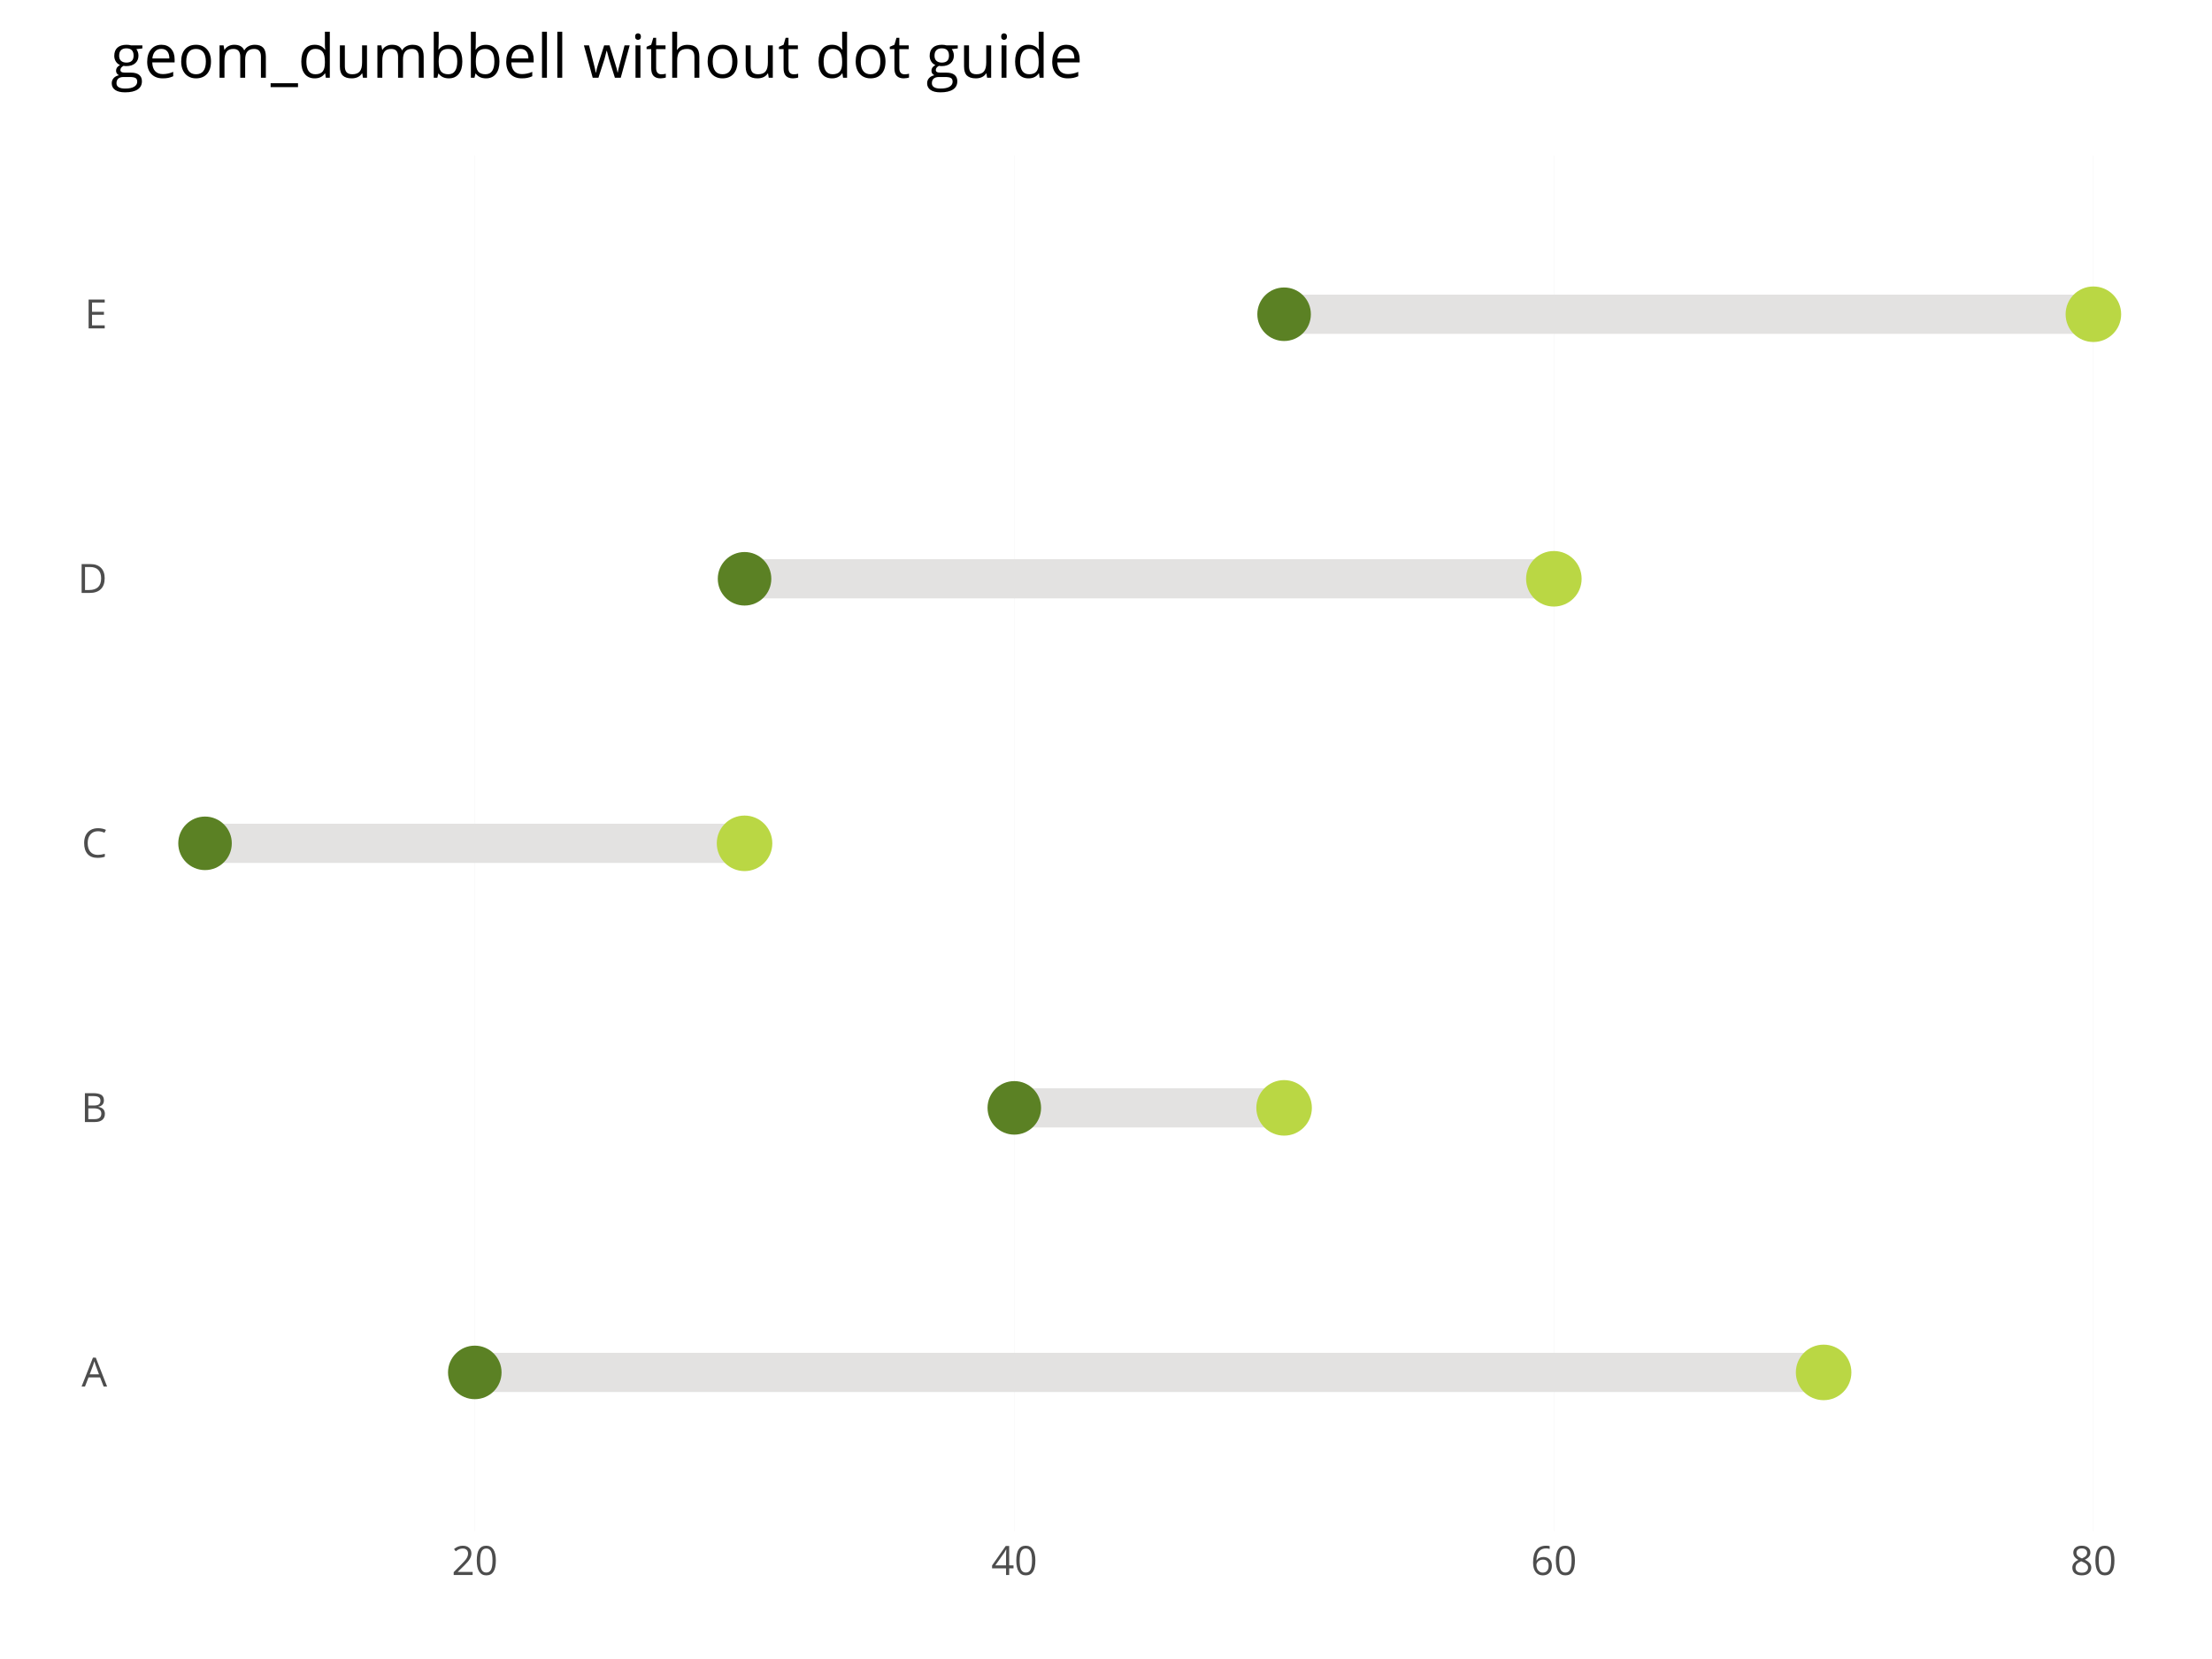
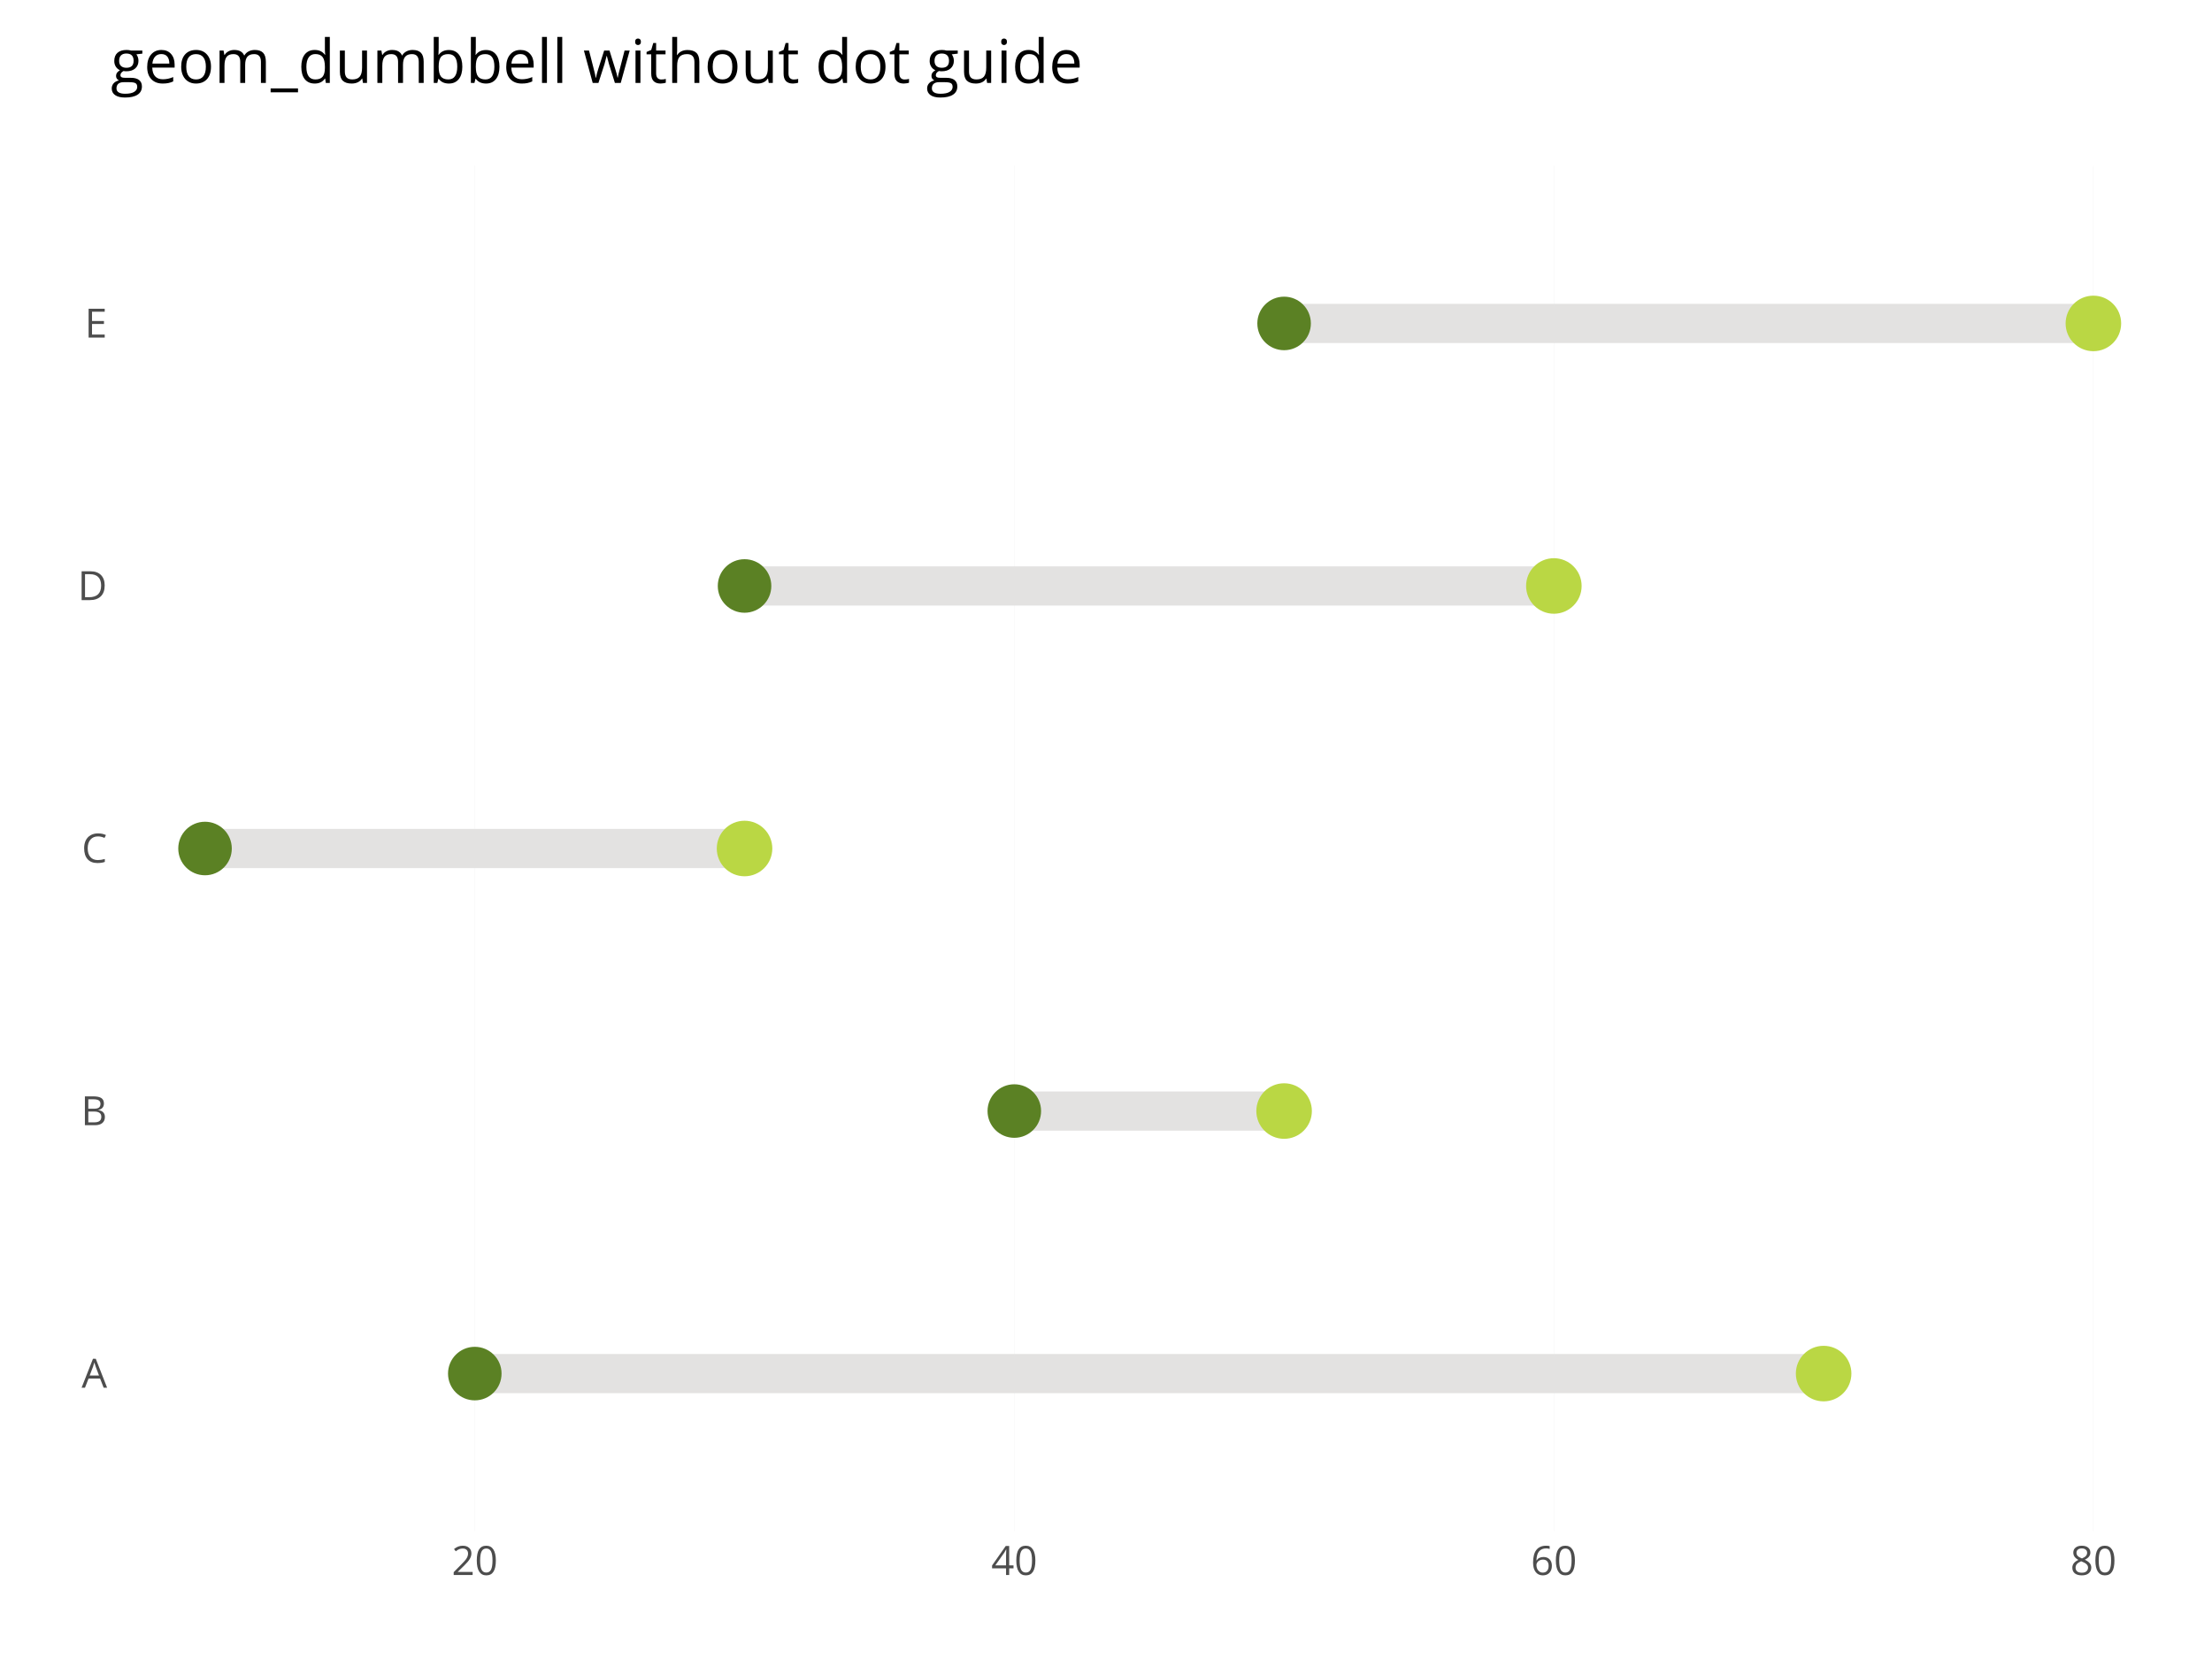
<svg xmlns="http://www.w3.org/2000/svg" class="main-svg" width="640" height="480" style="" viewBox="0 0 640 480">
  <rect x="0" y="0" width="640" height="480" style="fill: rgb(255, 255, 255); fill-opacity: 1;" />
  <defs id="defs-">
    <g class="clips">
      <clipPath id="clipxyplot" class="plotclip">
-         <rect width="601" height="398" />
+         <rect width="601" height="395" />
      </clipPath>
      <clipPath class="axesclip" id="clipx">
        <rect x="32" y="0" width="601" height="480" />
      </clipPath>
      <clipPath class="axesclip" id="clipy">
-         <rect x="0" y="45" width="640" height="398" />
+         <rect x="0" y="48" width="640" height="395" />
      </clipPath>
      <clipPath class="axesclip" id="clipxy">
-         <rect x="32" y="45" width="601" height="398" />
+         <rect x="32" y="48" width="601" height="395" />
      </clipPath>
    </g>
    <g class="gradients" />
  </defs>
  <g class="bglayer" />
  <g class="layer-below">
    <g class="imagelayer" />
    <g class="shapelayer" />
  </g>
  <g class="cartesianlayer">
    <g class="subplot xy">
      <g class="layer-subplot">
        <g class="shapelayer" />
        <g class="imagelayer" />
      </g>
      <g class="gridlayer">
        <g class="x">
-           <path class="xgrid crisp" transform="translate(137.37,0)" d="M0,45v398" style="stroke: rgb(235, 235, 235); stroke-opacity: 1; stroke-width: 0.066px;" />
-           <path class="xgrid crisp" transform="translate(293.47,0)" d="M0,45v398" style="stroke: rgb(235, 235, 235); stroke-opacity: 1; stroke-width: 0.066px;" />
-           <path class="xgrid crisp" transform="translate(449.58,0)" d="M0,45v398" style="stroke: rgb(235, 235, 235); stroke-opacity: 1; stroke-width: 0.066px;" />
-           <path class="xgrid crisp" transform="translate(605.68,0)" d="M0,45v398" style="stroke: rgb(235, 235, 235); stroke-opacity: 1; stroke-width: 0.066px;" />
+           <path class="xgrid crisp" transform="translate(137.37,0)" d="M0,48v395" style="stroke: rgb(235, 235, 235); stroke-opacity: 1; stroke-width: 0.066px;" />
+           <path class="xgrid crisp" transform="translate(293.47,0)" d="M0,48v395" style="stroke: rgb(235, 235, 235); stroke-opacity: 1; stroke-width: 0.066px;" />
+           <path class="xgrid crisp" transform="translate(449.58,0)" d="M0,48v395" style="stroke: rgb(235, 235, 235); stroke-opacity: 1; stroke-width: 0.066px;" />
+           <path class="xgrid crisp" transform="translate(605.68,0)" d="M0,48v395" style="stroke: rgb(235, 235, 235); stroke-opacity: 1; stroke-width: 0.066px;" />
        </g>
        <g class="y" />
      </g>
      <g class="zerolinelayer" />
      <path class="xlines-below" />
      <path class="ylines-below" />
      <g class="overlines-below" />
      <g class="xaxislayer-below" />
      <g class="yaxislayer-below" />
      <g class="overaxes-below" />
-       <g class="plot" transform="translate(32, 45)" clip-path="url('#clipxyplot')">
+       <g class="plot" transform="translate(32, 48)" clip-path="url('#clipxyplot')">
        <g class="scatterlayer mlayer">
          <g class="trace scatter trace-vdiffr-plotly-1" style="stroke-miterlimit: 2; opacity: 1;">
            <g class="fills" />
            <g class="errorbars" />
            <g class="lines">
-               <path class="js-line" d="M105.37,352.08L495.63,352.08" style="vector-effect: non-scaling-stroke; fill: none; stroke: rgb(227, 226, 225); stroke-opacity: 1; stroke-width: 11.339px; opacity: 1;" />
-               <path class="js-line" d="M261.47,275.54L339.53,275.54" style="vector-effect: non-scaling-stroke; fill: none; stroke: rgb(227, 226, 225); stroke-opacity: 1; stroke-width: 11.339px; opacity: 1;" />
-               <path class="js-line" d="M27.32,199L183.42,199" style="vector-effect: non-scaling-stroke; fill: none; stroke: rgb(227, 226, 225); stroke-opacity: 1; stroke-width: 11.339px; opacity: 1;" />
-               <path class="js-line" d="M183.42,122.46L417.58,122.46" style="vector-effect: non-scaling-stroke; fill: none; stroke: rgb(227, 226, 225); stroke-opacity: 1; stroke-width: 11.339px; opacity: 1;" />
-               <path class="js-line" d="M339.53,45.92L573.68,45.92" style="vector-effect: non-scaling-stroke; fill: none; stroke: rgb(227, 226, 225); stroke-opacity: 1; stroke-width: 11.339px; opacity: 1;" />
+               <path class="js-line" d="M105.37,349.42L495.63,349.42" style="vector-effect: non-scaling-stroke; fill: none; stroke: rgb(227, 226, 225); stroke-opacity: 1; stroke-width: 11.339px; opacity: 1;" />
+               <path class="js-line" d="M261.47,273.46L339.53,273.46" style="vector-effect: non-scaling-stroke; fill: none; stroke: rgb(227, 226, 225); stroke-opacity: 1; stroke-width: 11.339px; opacity: 1;" />
+               <path class="js-line" d="M27.32,197.5L183.42,197.5" style="vector-effect: non-scaling-stroke; fill: none; stroke: rgb(227, 226, 225); stroke-opacity: 1; stroke-width: 11.339px; opacity: 1;" />
+               <path class="js-line" d="M183.42,121.54L417.58,121.54" style="vector-effect: non-scaling-stroke; fill: none; stroke: rgb(227, 226, 225); stroke-opacity: 1; stroke-width: 11.339px; opacity: 1;" />
+               <path class="js-line" d="M339.53,45.58L573.68,45.58" style="vector-effect: non-scaling-stroke; fill: none; stroke: rgb(227, 226, 225); stroke-opacity: 1; stroke-width: 11.339px; opacity: 1;" />
            </g>
            <g class="points" />
            <g class="text" />
          </g>
          <g class="trace scatter trace-vdiffr-plotly-2" style="stroke-miterlimit: 2; opacity: 1;">
            <g class="fills" />
            <g class="errorbars" />
            <g class="lines" />
            <g class="points">
-               <path class="point" transform="translate(105.37,352.08)" d="M6.8,0A6.8,6.8 0 1,1 0,-6.8A6.8,6.8 0 0,1 6.8,0Z" style="opacity: 1; stroke-width: 1.89px; fill: rgb(91, 129, 36); fill-opacity: 1; stroke: rgb(91, 129, 36); stroke-opacity: 1;" />
-               <path class="point" transform="translate(261.47,275.54)" d="M6.8,0A6.8,6.8 0 1,1 0,-6.8A6.8,6.8 0 0,1 6.8,0Z" style="opacity: 1; stroke-width: 1.89px; fill: rgb(91, 129, 36); fill-opacity: 1; stroke: rgb(91, 129, 36); stroke-opacity: 1;" />
-               <path class="point" transform="translate(27.32,199)" d="M6.8,0A6.8,6.8 0 1,1 0,-6.8A6.8,6.8 0 0,1 6.8,0Z" style="opacity: 1; stroke-width: 1.89px; fill: rgb(91, 129, 36); fill-opacity: 1; stroke: rgb(91, 129, 36); stroke-opacity: 1;" />
-               <path class="point" transform="translate(183.42,122.46)" d="M6.8,0A6.8,6.8 0 1,1 0,-6.8A6.8,6.8 0 0,1 6.8,0Z" style="opacity: 1; stroke-width: 1.89px; fill: rgb(91, 129, 36); fill-opacity: 1; stroke: rgb(91, 129, 36); stroke-opacity: 1;" />
-               <path class="point" transform="translate(339.53,45.92)" d="M6.8,0A6.8,6.8 0 1,1 0,-6.8A6.8,6.8 0 0,1 6.8,0Z" style="opacity: 1; stroke-width: 1.89px; fill: rgb(91, 129, 36); fill-opacity: 1; stroke: rgb(91, 129, 36); stroke-opacity: 1;" />
+               <path class="point" transform="translate(105.37,349.42)" d="M6.8,0A6.8,6.8 0 1,1 0,-6.8A6.8,6.8 0 0,1 6.8,0Z" style="opacity: 1; stroke-width: 1.89px; fill: rgb(91, 129, 36); fill-opacity: 1; stroke: rgb(91, 129, 36); stroke-opacity: 1;" />
+               <path class="point" transform="translate(261.47,273.46)" d="M6.8,0A6.8,6.8 0 1,1 0,-6.8A6.8,6.8 0 0,1 6.8,0Z" style="opacity: 1; stroke-width: 1.89px; fill: rgb(91, 129, 36); fill-opacity: 1; stroke: rgb(91, 129, 36); stroke-opacity: 1;" />
+               <path class="point" transform="translate(27.32,197.5)" d="M6.8,0A6.8,6.8 0 1,1 0,-6.8A6.8,6.8 0 0,1 6.8,0Z" style="opacity: 1; stroke-width: 1.89px; fill: rgb(91, 129, 36); fill-opacity: 1; stroke: rgb(91, 129, 36); stroke-opacity: 1;" />
+               <path class="point" transform="translate(183.42,121.54)" d="M6.8,0A6.8,6.8 0 1,1 0,-6.8A6.8,6.8 0 0,1 6.8,0Z" style="opacity: 1; stroke-width: 1.89px; fill: rgb(91, 129, 36); fill-opacity: 1; stroke: rgb(91, 129, 36); stroke-opacity: 1;" />
+               <path class="point" transform="translate(339.53,45.58)" d="M6.8,0A6.8,6.8 0 1,1 0,-6.8A6.8,6.8 0 0,1 6.8,0Z" style="opacity: 1; stroke-width: 1.89px; fill: rgb(91, 129, 36); fill-opacity: 1; stroke: rgb(91, 129, 36); stroke-opacity: 1;" />
            </g>
            <g class="text" />
          </g>
          <g class="trace scatter trace-vdiffr-plotly-3" style="stroke-miterlimit: 2; opacity: 1;">
            <g class="fills" />
            <g class="errorbars" />
            <g class="lines" />
            <g class="points">
-               <path class="point" transform="translate(495.63,352.08)" d="M7.09,0A7.09,7.09 0 1,1 0,-7.09A7.09,7.09 0 0,1 7.09,0Z" style="opacity: 1; stroke-width: 1.89px; fill: rgb(186, 215, 68); fill-opacity: 1; stroke: rgb(186, 215, 68); stroke-opacity: 1;" />
-               <path class="point" transform="translate(339.53,275.54)" d="M7.09,0A7.09,7.09 0 1,1 0,-7.09A7.09,7.09 0 0,1 7.09,0Z" style="opacity: 1; stroke-width: 1.89px; fill: rgb(186, 215, 68); fill-opacity: 1; stroke: rgb(186, 215, 68); stroke-opacity: 1;" />
-               <path class="point" transform="translate(183.42,199)" d="M7.09,0A7.09,7.09 0 1,1 0,-7.09A7.09,7.09 0 0,1 7.09,0Z" style="opacity: 1; stroke-width: 1.89px; fill: rgb(186, 215, 68); fill-opacity: 1; stroke: rgb(186, 215, 68); stroke-opacity: 1;" />
-               <path class="point" transform="translate(417.58,122.46)" d="M7.09,0A7.09,7.09 0 1,1 0,-7.09A7.09,7.09 0 0,1 7.09,0Z" style="opacity: 1; stroke-width: 1.89px; fill: rgb(186, 215, 68); fill-opacity: 1; stroke: rgb(186, 215, 68); stroke-opacity: 1;" />
-               <path class="point" transform="translate(573.68,45.92)" d="M7.09,0A7.09,7.09 0 1,1 0,-7.09A7.09,7.09 0 0,1 7.09,0Z" style="opacity: 1; stroke-width: 1.89px; fill: rgb(186, 215, 68); fill-opacity: 1; stroke: rgb(186, 215, 68); stroke-opacity: 1;" />
+               <path class="point" transform="translate(495.63,349.42)" d="M7.09,0A7.09,7.09 0 1,1 0,-7.09A7.09,7.09 0 0,1 7.09,0Z" style="opacity: 1; stroke-width: 1.89px; fill: rgb(186, 215, 68); fill-opacity: 1; stroke: rgb(186, 215, 68); stroke-opacity: 1;" />
+               <path class="point" transform="translate(339.53,273.46)" d="M7.09,0A7.09,7.09 0 1,1 0,-7.09A7.09,7.09 0 0,1 7.09,0Z" style="opacity: 1; stroke-width: 1.89px; fill: rgb(186, 215, 68); fill-opacity: 1; stroke: rgb(186, 215, 68); stroke-opacity: 1;" />
+               <path class="point" transform="translate(183.42,197.5)" d="M7.09,0A7.09,7.09 0 1,1 0,-7.09A7.09,7.09 0 0,1 7.09,0Z" style="opacity: 1; stroke-width: 1.89px; fill: rgb(186, 215, 68); fill-opacity: 1; stroke: rgb(186, 215, 68); stroke-opacity: 1;" />
+               <path class="point" transform="translate(417.58,121.54)" d="M7.09,0A7.09,7.09 0 1,1 0,-7.09A7.09,7.09 0 0,1 7.09,0Z" style="opacity: 1; stroke-width: 1.89px; fill: rgb(186, 215, 68); fill-opacity: 1; stroke: rgb(186, 215, 68); stroke-opacity: 1;" />
+               <path class="point" transform="translate(573.68,45.58)" d="M7.09,0A7.09,7.09 0 1,1 0,-7.09A7.09,7.09 0 0,1 7.09,0Z" style="opacity: 1; stroke-width: 1.89px; fill: rgb(186, 215, 68); fill-opacity: 1; stroke: rgb(186, 215, 68); stroke-opacity: 1;" />
            </g>
            <g class="text" />
          </g>
        </g>
      </g>
      <g class="overplot" />
      <path class="xlines-above crisp" d="M0,0" style="fill: none;" />
      <path class="ylines-above crisp" d="M0,0" style="fill: none;" />
      <g class="overlines-above" />
      <g class="xaxislayer-above">
        <g class="xtick">
          <text text-anchor="middle" x="0" y="455.689" transform="translate(137.37,0)" style="font-family: 'Open Sans', verdana, arial, sans-serif; font-size: 11.69px; fill: rgb(77, 77, 77); fill-opacity: 1; white-space: pre;">20</text>
        </g>
        <g class="xtick">
          <text text-anchor="middle" x="0" y="455.689" transform="translate(293.47,0)" style="font-family: 'Open Sans', verdana, arial, sans-serif; font-size: 11.69px; fill: rgb(77, 77, 77); fill-opacity: 1; white-space: pre;">40</text>
        </g>
        <g class="xtick">
          <text text-anchor="middle" x="0" y="455.689" transform="translate(449.58,0)" style="font-family: 'Open Sans', verdana, arial, sans-serif; font-size: 11.69px; fill: rgb(77, 77, 77); fill-opacity: 1; white-space: pre;">60</text>
        </g>
        <g class="xtick">
          <text text-anchor="middle" x="0" y="455.689" transform="translate(605.68,0)" style="font-family: 'Open Sans', verdana, arial, sans-serif; font-size: 11.69px; fill: rgb(77, 77, 77); fill-opacity: 1; white-space: pre;">80</text>
        </g>
      </g>
      <g class="yaxislayer-above">
        <g class="ytick">
-           <text text-anchor="end" x="31" y="4.091" transform="translate(0,397.08)" style="font-family: 'Open Sans', verdana, arial, sans-serif; font-size: 11.69px; fill: rgb(77, 77, 77); fill-opacity: 1; white-space: pre;">A</text>
+           <text text-anchor="end" x="31" y="4.091" transform="translate(0,397.42)" style="font-family: 'Open Sans', verdana, arial, sans-serif; font-size: 11.69px; fill: rgb(77, 77, 77); fill-opacity: 1; white-space: pre;">A</text>
        </g>
        <g class="ytick">
-           <text text-anchor="end" x="31" y="4.091" transform="translate(0,320.54)" style="font-family: 'Open Sans', verdana, arial, sans-serif; font-size: 11.69px; fill: rgb(77, 77, 77); fill-opacity: 1; white-space: pre;">B</text>
+           <text text-anchor="end" x="31" y="4.091" transform="translate(0,321.46)" style="font-family: 'Open Sans', verdana, arial, sans-serif; font-size: 11.69px; fill: rgb(77, 77, 77); fill-opacity: 1; white-space: pre;">B</text>
        </g>
        <g class="ytick">
-           <text text-anchor="end" x="31" y="4.091" transform="translate(0,244)" style="font-family: 'Open Sans', verdana, arial, sans-serif; font-size: 11.69px; fill: rgb(77, 77, 77); fill-opacity: 1; white-space: pre;">C</text>
+           <text text-anchor="end" x="31" y="4.091" transform="translate(0,245.5)" style="font-family: 'Open Sans', verdana, arial, sans-serif; font-size: 11.69px; fill: rgb(77, 77, 77); fill-opacity: 1; white-space: pre;">C</text>
        </g>
        <g class="ytick">
-           <text text-anchor="end" x="31" y="4.091" transform="translate(0,167.46)" style="font-family: 'Open Sans', verdana, arial, sans-serif; font-size: 11.69px; fill: rgb(77, 77, 77); fill-opacity: 1; white-space: pre;">D</text>
+           <text text-anchor="end" x="31" y="4.091" transform="translate(0,169.54)" style="font-family: 'Open Sans', verdana, arial, sans-serif; font-size: 11.69px; fill: rgb(77, 77, 77); fill-opacity: 1; white-space: pre;">D</text>
        </g>
        <g class="ytick">
-           <text text-anchor="end" x="31" y="4.091" transform="translate(0,90.92)" style="font-family: 'Open Sans', verdana, arial, sans-serif; font-size: 11.69px; fill: rgb(77, 77, 77); fill-opacity: 1; white-space: pre;">E</text>
+           <text text-anchor="end" x="31" y="4.091" transform="translate(0,93.58)" style="font-family: 'Open Sans', verdana, arial, sans-serif; font-size: 11.69px; fill: rgb(77, 77, 77); fill-opacity: 1; white-space: pre;">E</text>
        </g>
      </g>
      <g class="overaxes-above" />
    </g>
  </g>
  <g class="polarlayer" />
  <g class="ternarylayer" />
  <g class="geolayer" />
  <g class="funnelarealayer" />
  <g class="pielayer" />
  <g class="treemaplayer" />
  <g class="sunburstlayer" />
  <g class="glimages" />
  <defs id="topdefs-">
    <g class="clips" />
  </defs>
  <g class="layer-above">
    <g class="imagelayer" />
    <g class="shapelayer">
-       <path data-index="0" fill-rule="evenodd" d="M32,443H633V45H32Z" style="opacity: 1; stroke: rgb(0, 0, 0); stroke-opacity: 0; fill: rgb(0, 0, 0); fill-opacity: 0; stroke-width: 0px;" />
+       <path data-index="0" fill-rule="evenodd" d="M32,443H633V48H32Z" style="opacity: 1; stroke: rgb(0, 0, 0); stroke-opacity: 0; fill: rgb(0, 0, 0); fill-opacity: 0; stroke-width: 0px;" />
    </g>
  </g>
  <g class="infolayer">
    <g class="g-gtitle">
-       <text class="gtitle" x="32" y="22.5" text-anchor="start" dy="0em" style="font-family: 'Open Sans', verdana, arial, sans-serif; font-size: 17.53px; fill: rgb(0, 0, 0); opacity: 1; font-weight: normal; white-space: pre;">geom_dumbbell without dot guide</text>
+       <text class="gtitle" x="32" y="24" text-anchor="start" dy="0em" style="font-family: 'Open Sans', verdana, arial, sans-serif; font-size: 17.53px; fill: rgb(0, 0, 0); opacity: 1; font-weight: normal; white-space: pre;">geom_dumbbell without dot guide</text>
    </g>
    <g class="g-xtitle" />
    <g class="g-ytitle" />
  </g>
</svg>
